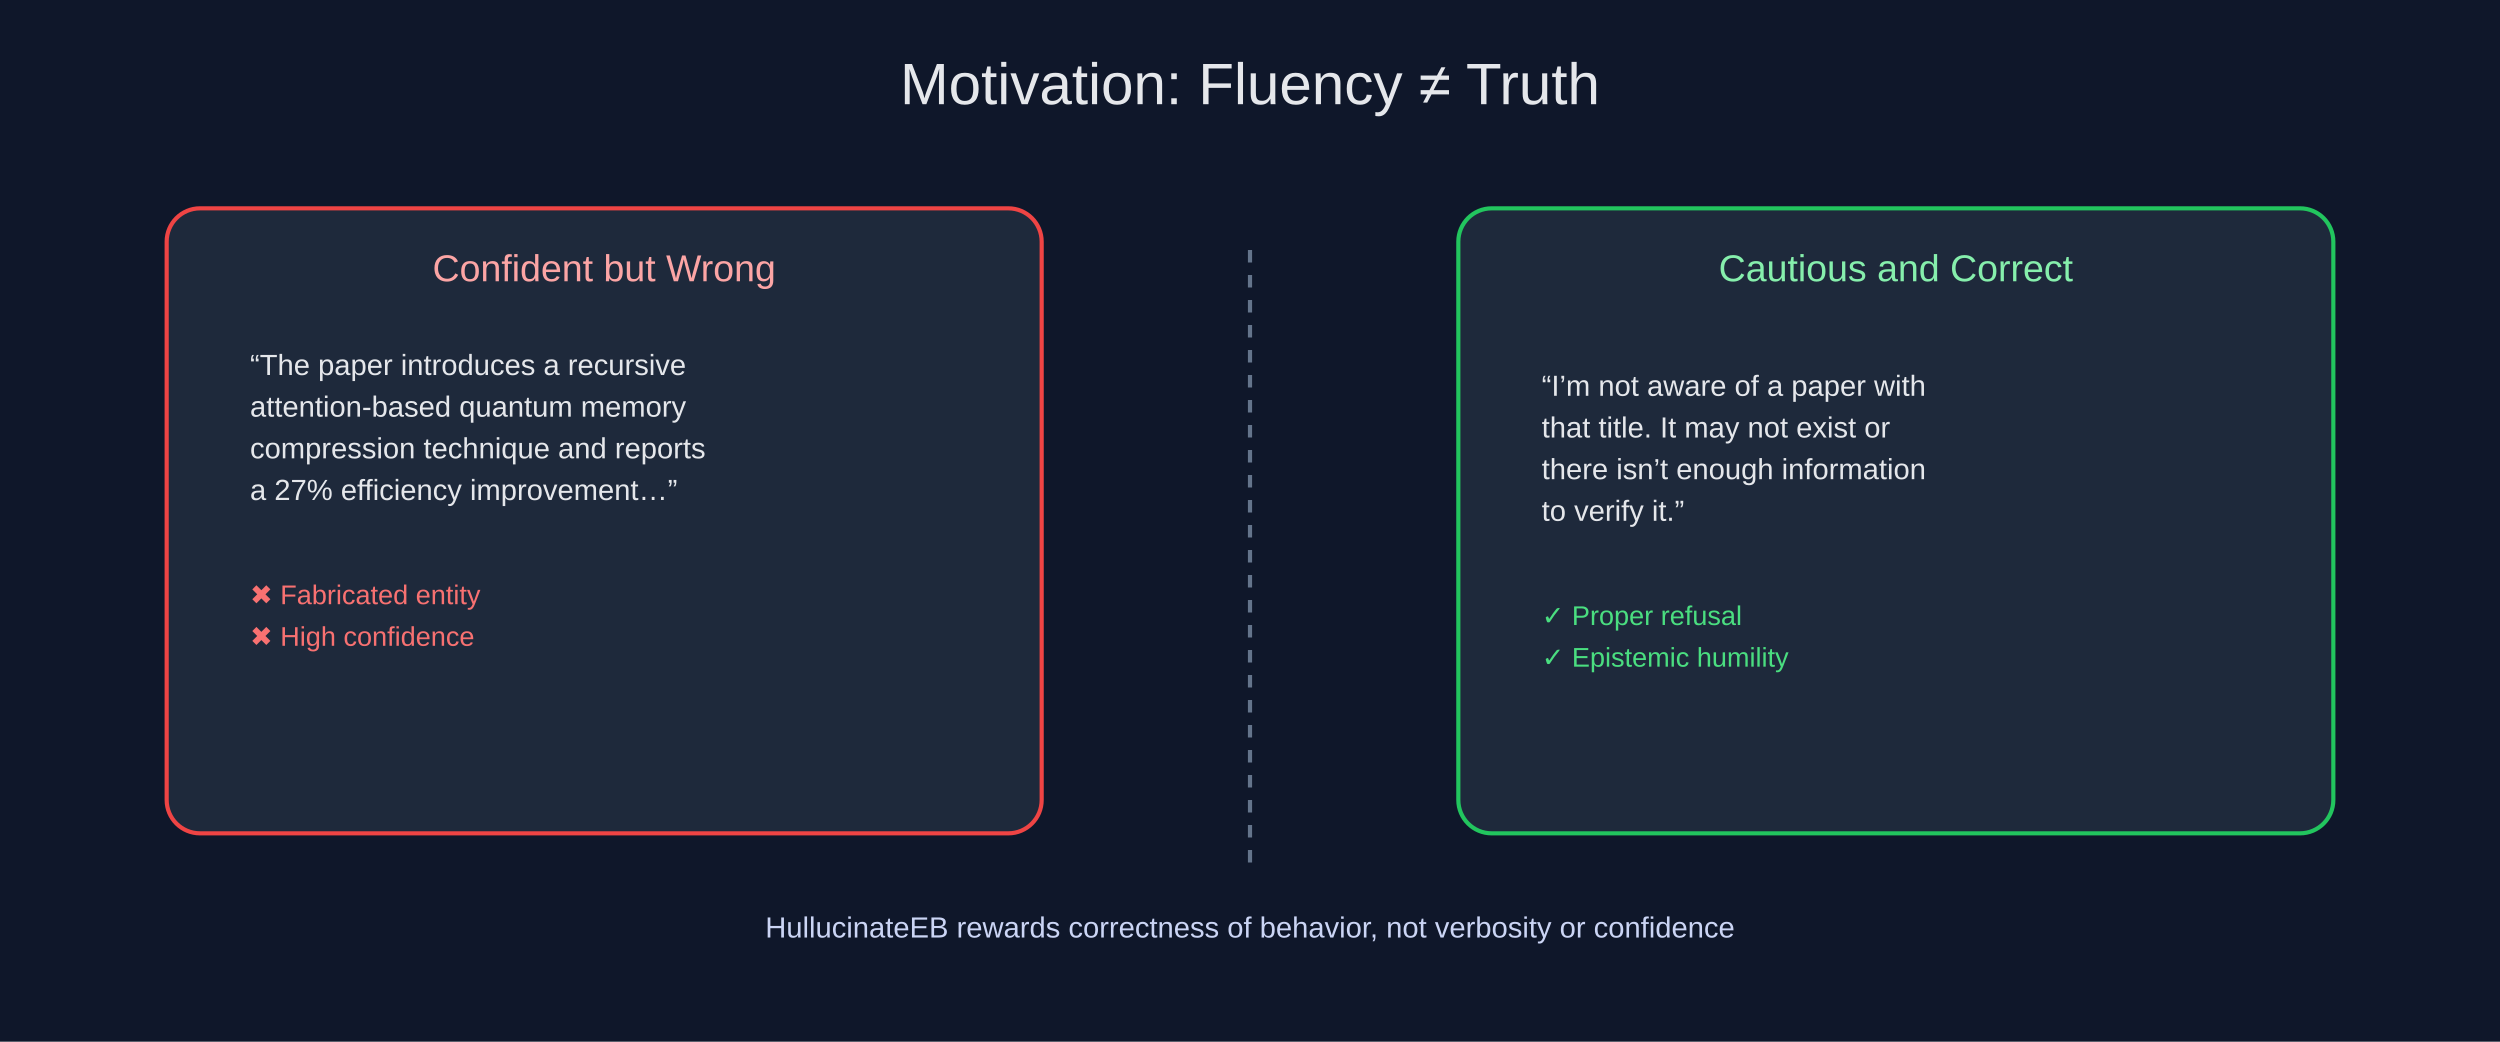
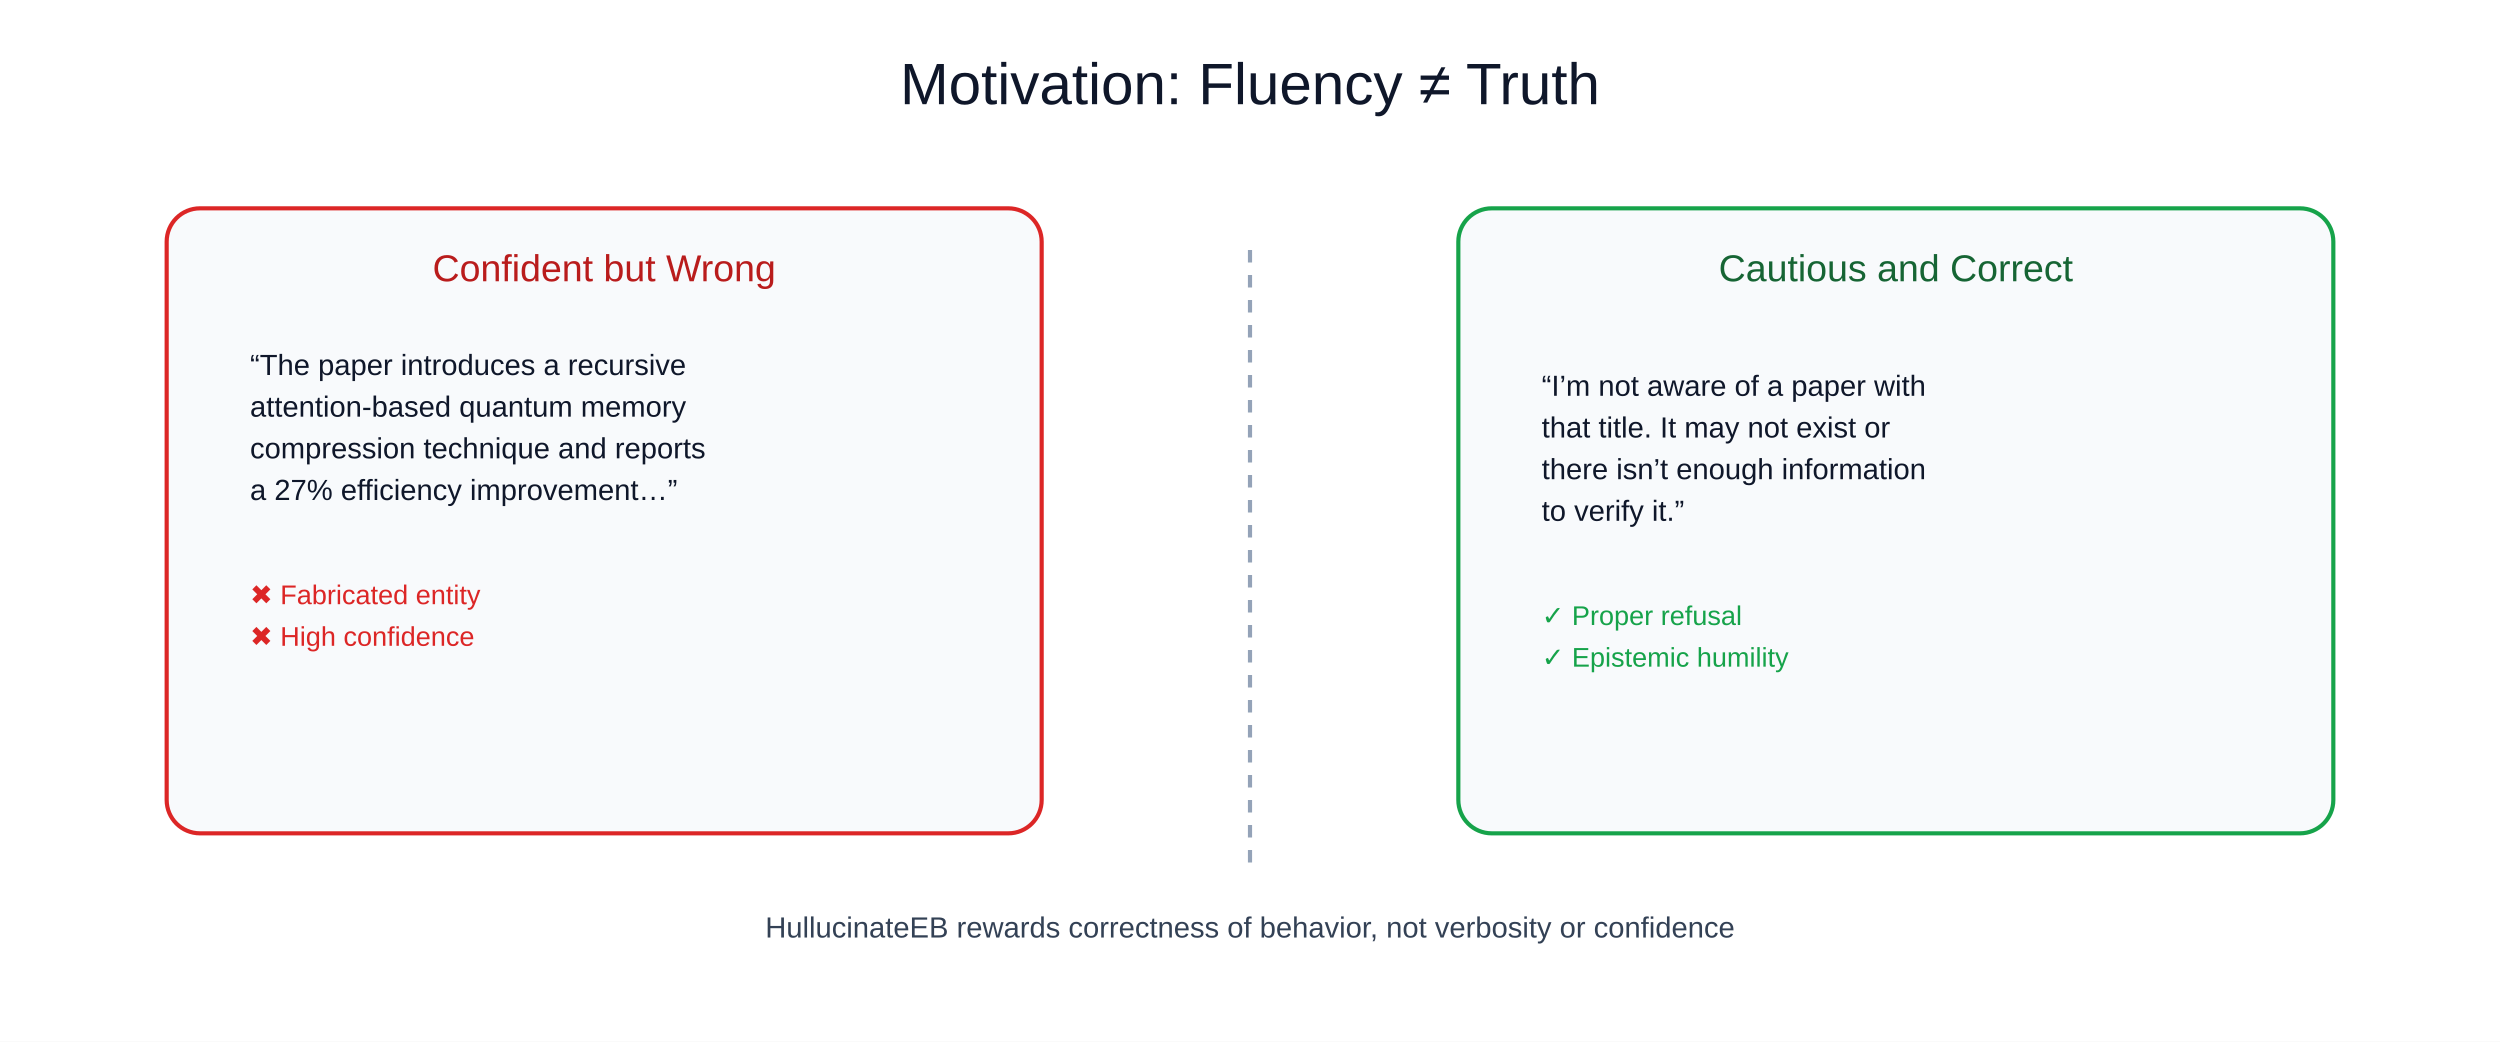
<svg xmlns="http://www.w3.org/2000/svg" width="1200" height="500" viewBox="0 0 1200 500">
-   <rect x="0" y="0" width="1200" height="500" fill="#0f172a" />
-   <text x="600" y="50" text-anchor="middle" font-size="28" fill="#e5e7eb" font-family="Arial, Helvetica, sans-serif">
+   <rect x="0" y="0" width="1200" height="500" fill="#ffffff" />
+   <text x="600" y="50" text-anchor="middle" font-size="28" fill="#0f172a" font-family="Arial, Helvetica, sans-serif">
    Motivation: Fluency ≠ Truth
  </text>
-   <rect x="80" y="100" rx="16" ry="16" width="420" height="300" fill="#1e293b" stroke="#ef4444" stroke-width="2" />
-   <text x="290" y="135" text-anchor="middle" font-size="18" fill="#fca5a5" font-family="Arial, Helvetica, sans-serif">
+   <rect x="80" y="100" rx="16" ry="16" width="420" height="300" fill="#f8fafc" stroke="#dc2626" stroke-width="2" />
+   <text x="290" y="135" text-anchor="middle" font-size="18" fill="#b91c1c" font-family="Arial, Helvetica, sans-serif">
    Confident but Wrong
  </text>
-   <text x="120" y="180" font-size="14" fill="#e5e7eb" font-family="Arial, Helvetica, sans-serif">
+   <text x="120" y="180" font-size="14" fill="#0f172a" font-family="Arial, Helvetica, sans-serif">
    “The paper introduces a recursive
  </text>
-   <text x="120" y="200" font-size="14" fill="#e5e7eb" font-family="Arial, Helvetica, sans-serif">
+   <text x="120" y="200" font-size="14" fill="#0f172a" font-family="Arial, Helvetica, sans-serif">
    attention-based quantum memory
  </text>
-   <text x="120" y="220" font-size="14" fill="#e5e7eb" font-family="Arial, Helvetica, sans-serif">
+   <text x="120" y="220" font-size="14" fill="#0f172a" font-family="Arial, Helvetica, sans-serif">
    compression technique and reports
  </text>
-   <text x="120" y="240" font-size="14" fill="#e5e7eb" font-family="Arial, Helvetica, sans-serif">
+   <text x="120" y="240" font-size="14" fill="#0f172a" font-family="Arial, Helvetica, sans-serif">
    a 27% efficiency improvement…”
  </text>
-   <text x="120" y="290" font-size="13" fill="#f87171" font-family="Arial, Helvetica, sans-serif">
+   <text x="120" y="290" font-size="13" fill="#dc2626" font-family="Arial, Helvetica, sans-serif">
    ✖ Fabricated entity
  </text>
-   <text x="120" y="310" font-size="13" fill="#f87171" font-family="Arial, Helvetica, sans-serif">
+   <text x="120" y="310" font-size="13" fill="#dc2626" font-family="Arial, Helvetica, sans-serif">
    ✖ High confidence
  </text>
-   <rect x="700" y="100" rx="16" ry="16" width="420" height="300" fill="#1e293b" stroke="#22c55e" stroke-width="2" />
-   <text x="910" y="135" text-anchor="middle" font-size="18" fill="#86efac" font-family="Arial, Helvetica, sans-serif">
+   <rect x="700" y="100" rx="16" ry="16" width="420" height="300" fill="#f8fafc" stroke="#16a34a" stroke-width="2" />
+   <text x="910" y="135" text-anchor="middle" font-size="18" fill="#166534" font-family="Arial, Helvetica, sans-serif">
    Cautious and Correct
  </text>
-   <text x="740" y="190" font-size="14" fill="#e5e7eb" font-family="Arial, Helvetica, sans-serif">
+   <text x="740" y="190" font-size="14" fill="#0f172a" font-family="Arial, Helvetica, sans-serif">
    “I’m not aware of a paper with
  </text>
-   <text x="740" y="210" font-size="14" fill="#e5e7eb" font-family="Arial, Helvetica, sans-serif">
+   <text x="740" y="210" font-size="14" fill="#0f172a" font-family="Arial, Helvetica, sans-serif">
    that title. It may not exist or
  </text>
-   <text x="740" y="230" font-size="14" fill="#e5e7eb" font-family="Arial, Helvetica, sans-serif">
+   <text x="740" y="230" font-size="14" fill="#0f172a" font-family="Arial, Helvetica, sans-serif">
    there isn’t enough information
  </text>
-   <text x="740" y="250" font-size="14" fill="#e5e7eb" font-family="Arial, Helvetica, sans-serif">
+   <text x="740" y="250" font-size="14" fill="#0f172a" font-family="Arial, Helvetica, sans-serif">
    to verify it.”
  </text>
-   <text x="740" y="300" font-size="13" fill="#4ade80" font-family="Arial, Helvetica, sans-serif">
+   <text x="740" y="300" font-size="13" fill="#16a34a" font-family="Arial, Helvetica, sans-serif">
    ✓ Proper refusal
  </text>
-   <text x="740" y="320" font-size="13" fill="#4ade80" font-family="Arial, Helvetica, sans-serif">
+   <text x="740" y="320" font-size="13" fill="#16a34a" font-family="Arial, Helvetica, sans-serif">
    ✓ Epistemic humility
  </text>
-   <line x1="600" y1="120" x2="600" y2="420" stroke="#64748b" stroke-dasharray="6,6" stroke-width="2" />
-   <text x="600" y="450" text-anchor="middle" font-size="14" fill="#cbd5f5" font-family="Arial, Helvetica, sans-serif">
+   <line x1="600" y1="120" x2="600" y2="420" stroke="#94a3b8" stroke-dasharray="6,6" stroke-width="2" />
+   <text x="600" y="450" text-anchor="middle" font-size="14" fill="#334155" font-family="Arial, Helvetica, sans-serif">
    HullucinateEB rewards correctness of behavior, not verbosity or confidence
  </text>
</svg>
